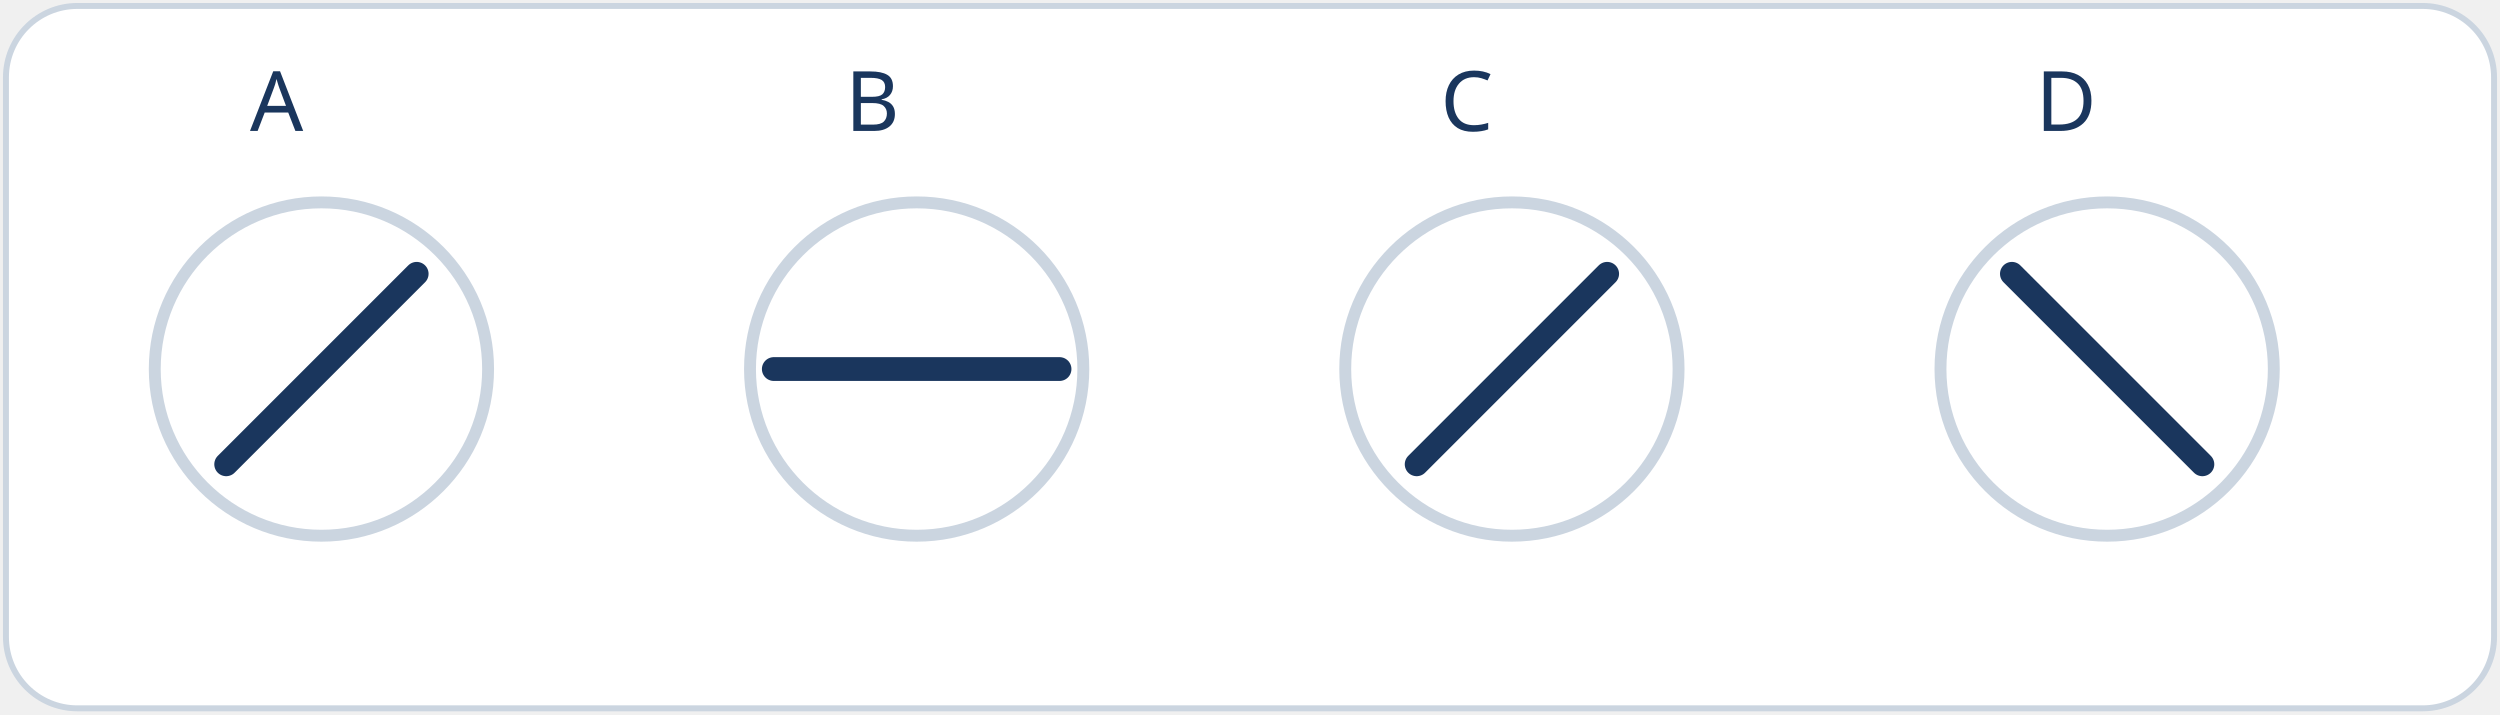
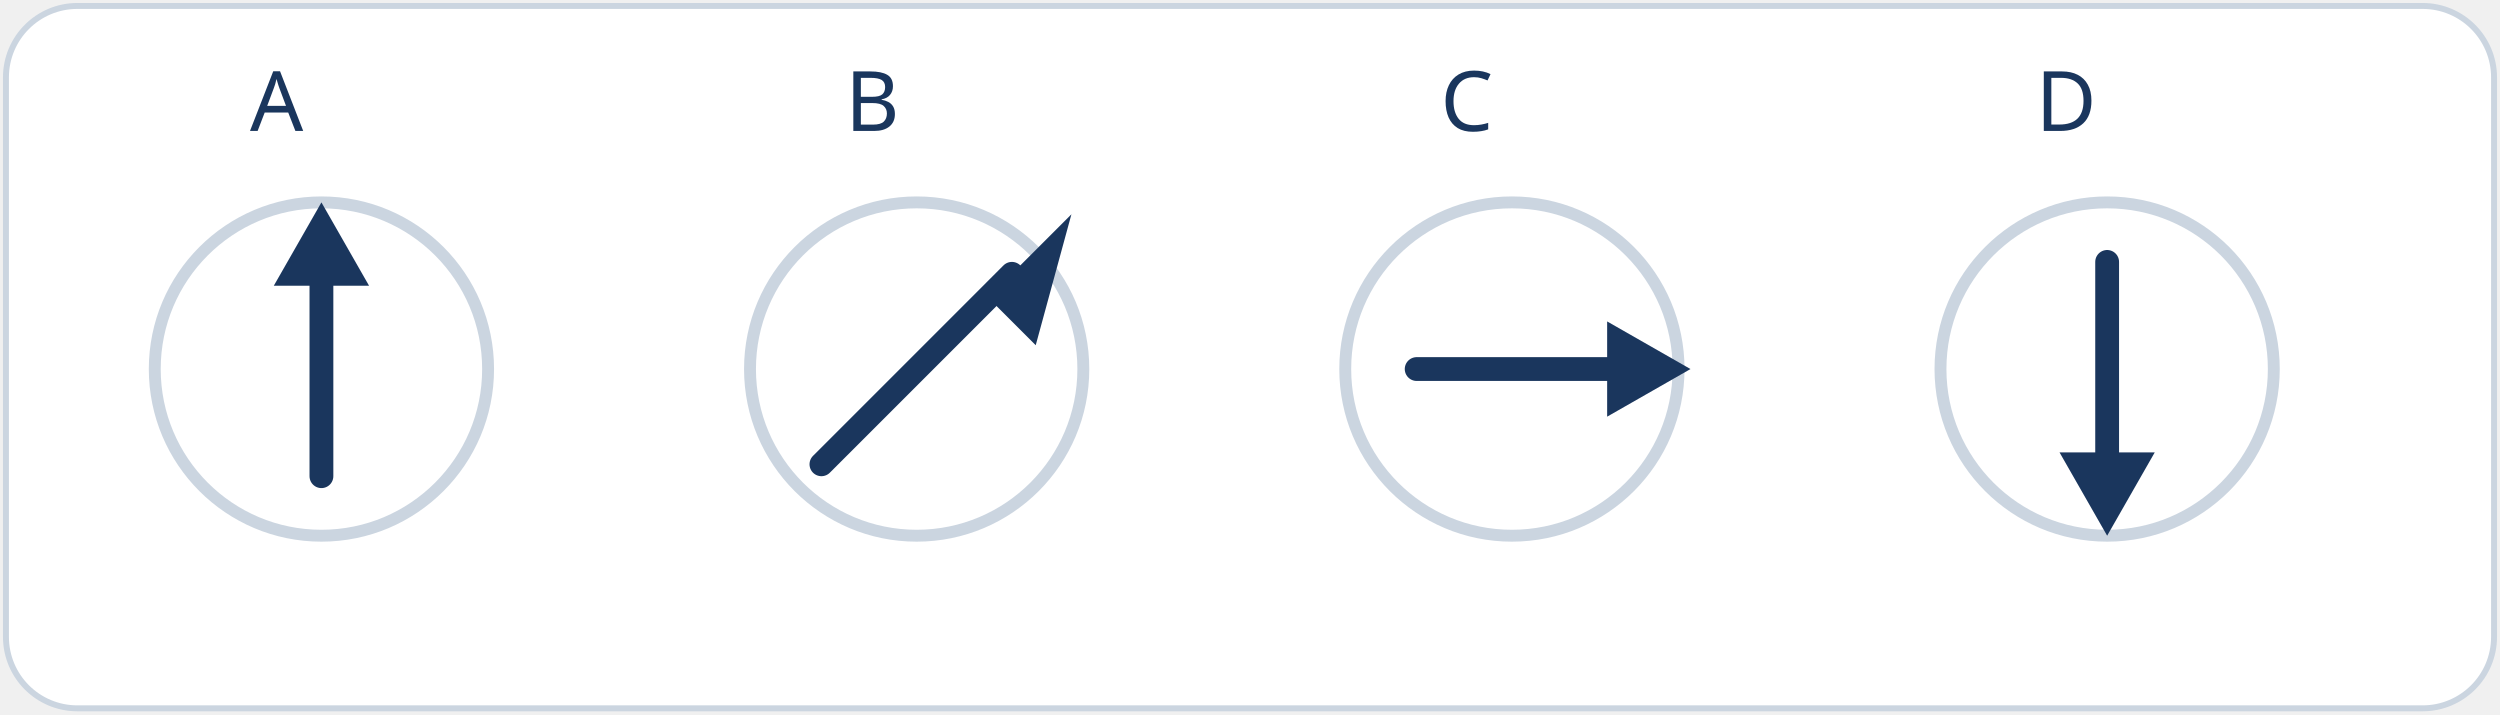
<svg xmlns="http://www.w3.org/2000/svg" viewBox="0 0 420 120" width="420" height="120">
  <rect x="1" y="1" width="418" height="118" rx="12" fill="#fff" stroke="#cbd5e0" />
  <g font-family="sans-serif" font-size="14" fill="#1a365d">
    <text x="42" y="22">A</text>
    <text x="142" y="22">B</text>
    <text x="242" y="22">C</text>
    <text x="342" y="22">D</text>
  </g>
-   <g fill="none" stroke="#1a365d" stroke-width="4" stroke-linecap="round">
-     <circle cx="54" cy="62" r="28" stroke="#cbd5e0" stroke-width="2" />
-     <line x1="38" y1="78" x2="70" y2="46" />
-     <circle cx="154" cy="62" r="28" stroke="#cbd5e0" stroke-width="2" />
-     <line x1="130" y1="62" x2="178" y2="62" />
-     <circle cx="254" cy="62" r="28" stroke="#cbd5e0" stroke-width="2" />
-     <line x1="270" y1="46" x2="238" y2="78" />
-     <circle cx="354" cy="62" r="28" stroke="#cbd5e0" stroke-width="2" />
-     <line x1="370" y1="78" x2="338" y2="46" />
-   </g>
+   <circle cx="54" cy="62" r="28" fill="none" stroke="#cbd5e0" stroke-width="2" />
+   <line x1="54" y1="80" x2="54" y2="44" stroke="#1a365d" stroke-width="4" stroke-linecap="round" />
+   <polygon points="54,34 46,48 62,48" fill="#1a365d" />
+   <circle cx="154" cy="62" r="28" fill="none" stroke="#cbd5e0" stroke-width="2" />
+   <line x1="138" y1="78" x2="170" y2="46" stroke="#1a365d" stroke-width="4" stroke-linecap="round" />
+   <polygon points="180,36 166,50 174,58" fill="#1a365d" />
+   <circle cx="254" cy="62" r="28" fill="none" stroke="#cbd5e0" stroke-width="2" />
+   <line x1="238" y1="62" x2="274" y2="62" stroke="#1a365d" stroke-width="4" stroke-linecap="round" />
+   <polygon points="284,62 270,54 270,70" fill="#1a365d" />
+   <circle cx="354" cy="62" r="28" fill="none" stroke="#cbd5e0" stroke-width="2" />
+   <line x1="354" y1="44" x2="354" y2="80" stroke="#1a365d" stroke-width="4" stroke-linecap="round" />
+   <polygon points="354,90 346,76 362,76" fill="#1a365d" />
</svg>
